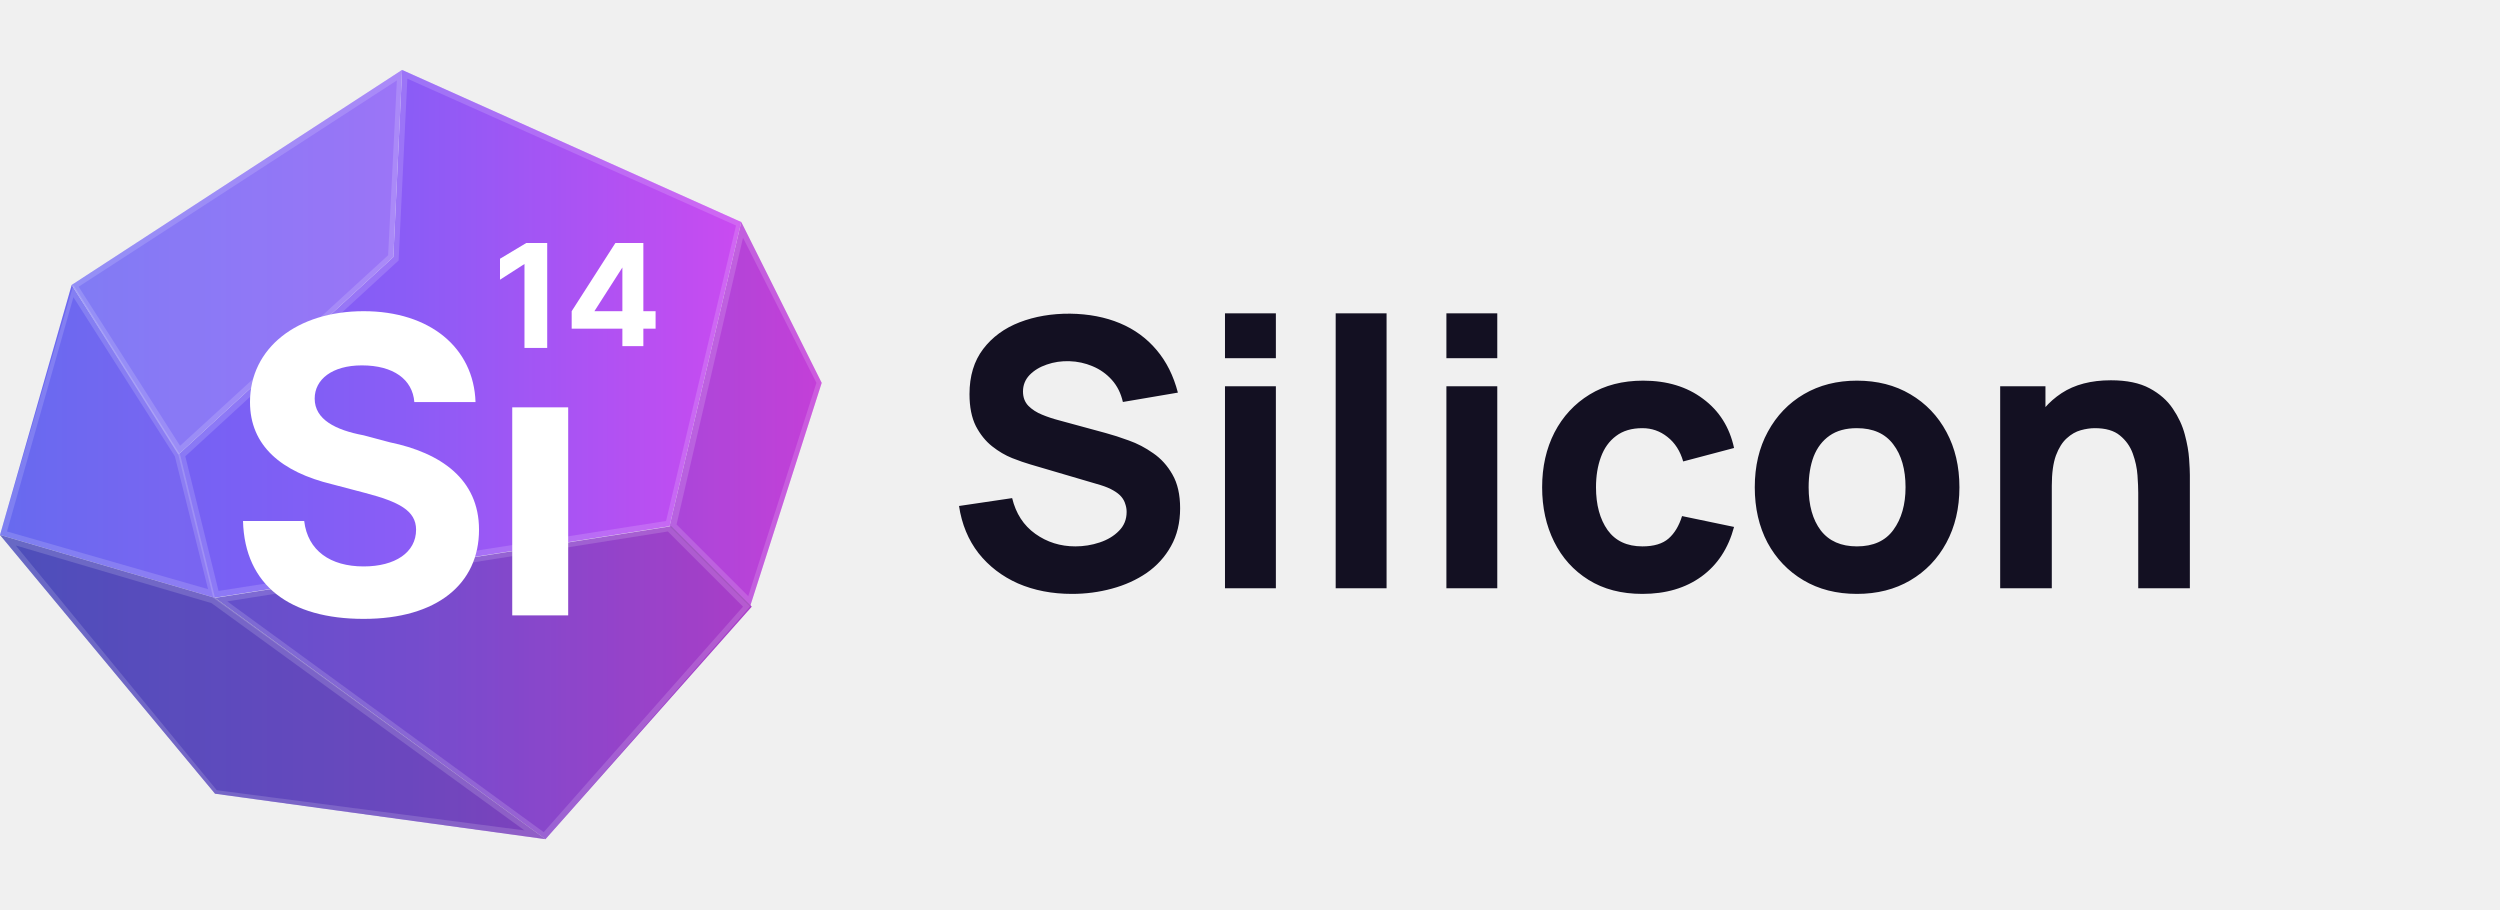
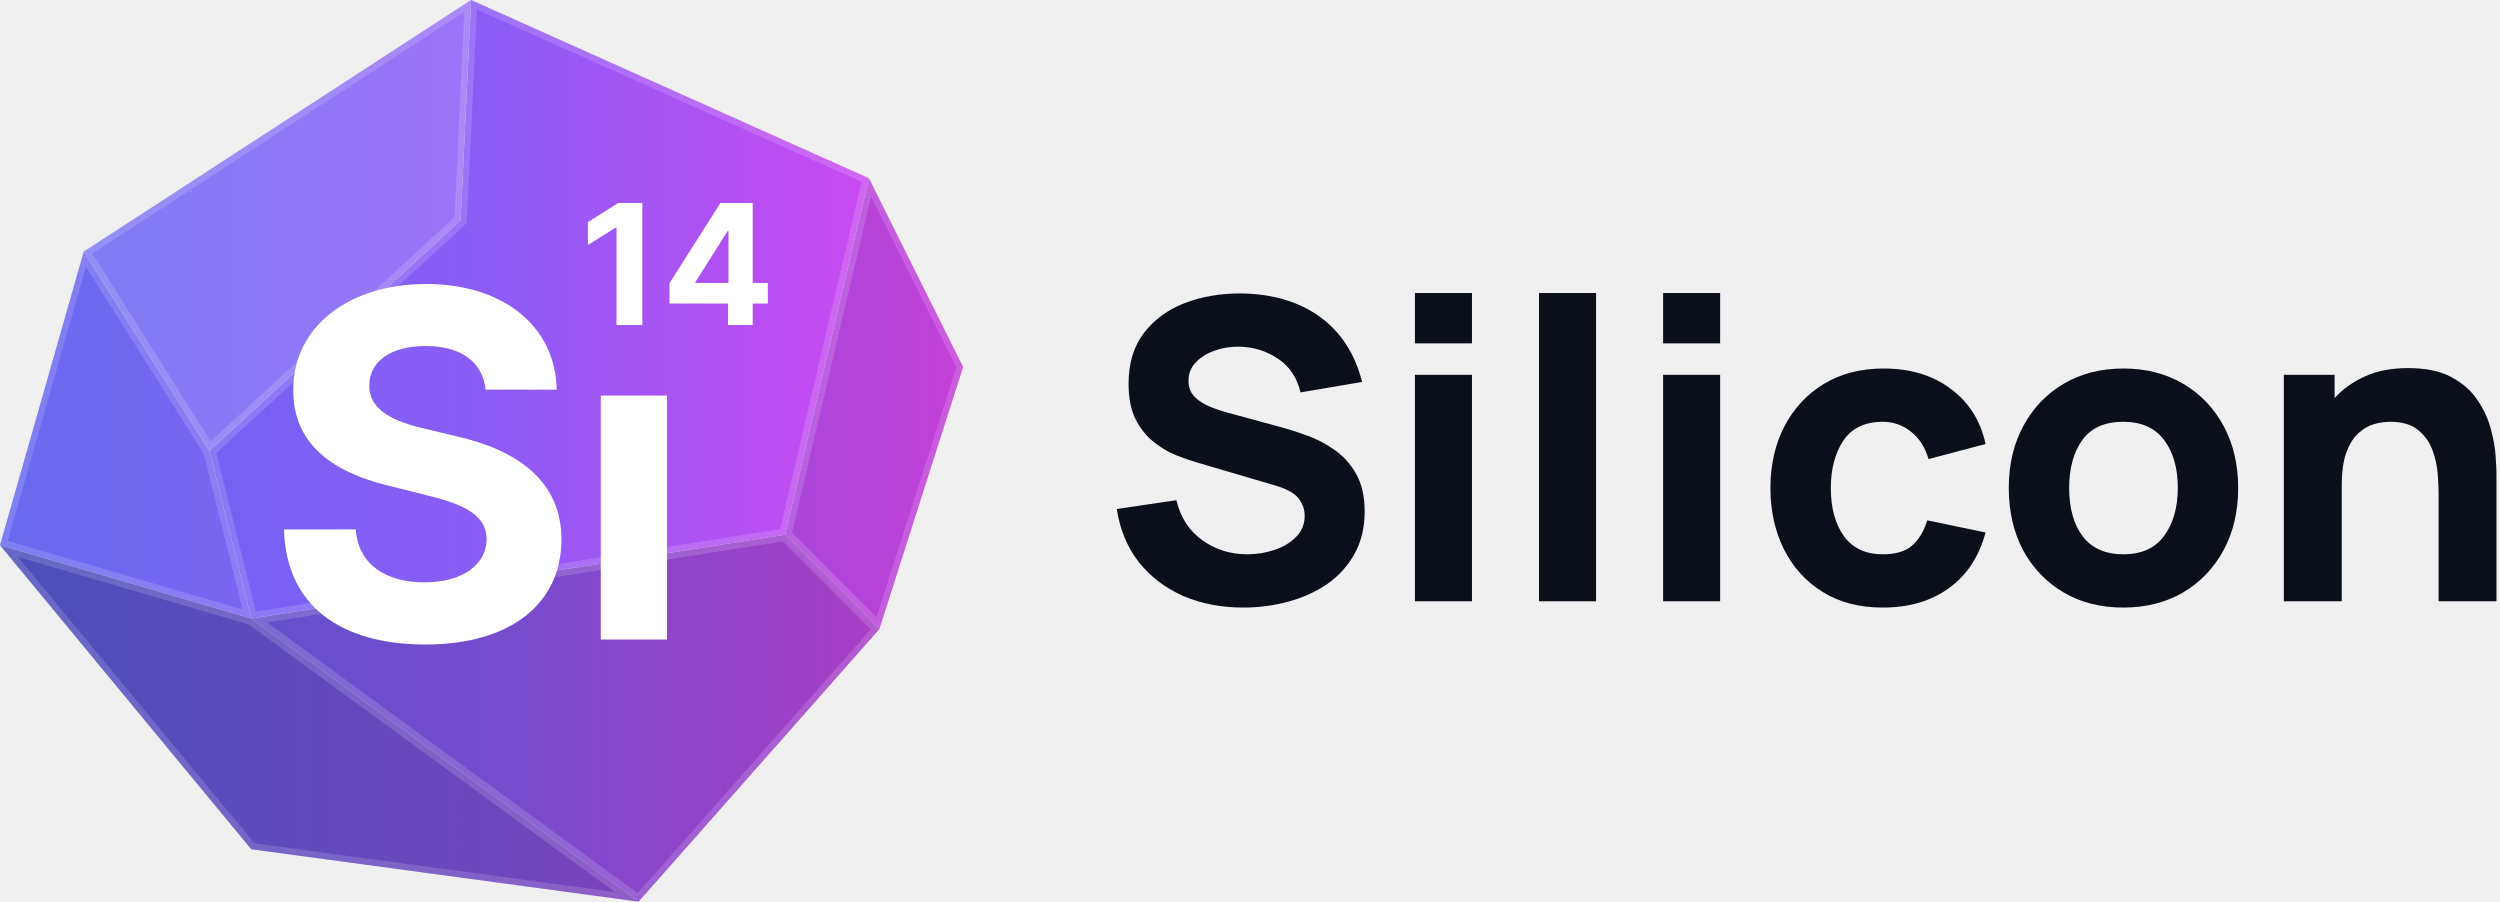
- <svg xmlns="http://www.w3.org/2000/svg" width="143" height="52" viewBox="0 0 143 52" fill="none">
-   <g clip-path="url(#clip0_20005128_15038)">
-     <g clip-path="url(#clip1_20005128_15038)">
-       <g clip-path="url(#clip2_20005128_15038)">
-         <path d="M10.2 26L4.1 16.3L23 4L22.5 14.7L10.2 26Z" fill="url(#paint0_linear_20005128_15038)" />
-         <path d="M22.5 14.7L23 4L42.4 12.7L38.3 30.1L12.2 34.2L10.2 26L22.5 14.7Z" fill="url(#paint1_linear_20005128_15038)" />
-         <path d="M31.2 48L12.3 34.2L38.4 30.1L43 34.7L31.2 48Z" fill="url(#paint2_linear_20005128_15038)" />
-         <path d="M38.3 30.1L42.9 34.7L47 21.9L42.4 12.7L38.3 30.1Z" fill="url(#paint3_linear_20005128_15038)" />
-         <path d="M12.3 34.2L31.2 48L12.3 45.4L0 30.6L12.3 34.2Z" fill="url(#paint4_linear_20005128_15038)" />
-         <path d="M4.1 16.3L0 30.6L12.3 34.2L10.3 26L4.1 16.3Z" fill="url(#paint5_linear_20005128_15038)" />
-         <path d="M31.2 48L12.3 34.2L38.4 30.1L43 34.7L31.2 48Z" fill="black" fill-opacity="0.17" />
-         <path d="M38.3 30.1L42.9 34.7L47 21.9L42.4 12.7L38.3 30.1Z" fill="black" fill-opacity="0.1" />
-         <path d="M12.3 34.2L31.2 48L12.3 45.4L0 30.6L12.3 34.2Z" fill="black" fill-opacity="0.23" />
-         <path d="M4.1 16.3L0 30.6L12.3 34.2L10.3 26L4.1 16.3Z" fill="#C0C0C0" fill-opacity="0.05" />
-         <path d="M10.2 26L4.1 16.3L23 4L22.5 14.7L10.2 26Z" fill="white" fill-opacity="0.15" />
-         <path fill-rule="evenodd" clip-rule="evenodd" d="M10.2 26L22.5 14.7L23 4L4.1 16.3L10.2 26ZM10.3 25.5L22.2 14.6L22.7 4.6L4.5 16.4L10.3 25.5Z" fill="white" fill-opacity="0.15" />
-         <path fill-rule="evenodd" clip-rule="evenodd" d="M22.8 14.9L10.6 26.1L12.5 33.8L38.1 29.8L42.1 12.9L23.3 4.5L22.8 14.9ZM22.5 14.7L10.2 26L12.2 34.2L38.3 30.1L42.4 12.7L23 4L22.5 14.7Z" fill="white" fill-opacity="0.15" />
-         <path fill-rule="evenodd" clip-rule="evenodd" d="M31.1 47.6L42.5 34.7L38.2 30.4L13 34.4L31.1 47.6ZM31.2 48L42.9 34.7L38.3 30.1L12.2 34.2L31.2 48Z" fill="white" fill-opacity="0.15" />
-         <path fill-rule="evenodd" clip-rule="evenodd" d="M42.9 34.7L47 21.9L42.4 12.7L38.3 30.1L42.9 34.7ZM38.7 30L42.8 34.1L46.7 21.9L42.5 13.6L38.7 30Z" fill="white" fill-opacity="0.15" />
-         <path fill-rule="evenodd" clip-rule="evenodd" d="M12.1 34.5L0.9 31.2L12.4 45.2L30 47.5L12.1 34.5ZM12.3 34.2L0 30.6L12.3 45.4L31.2 48L12.3 34.2Z" fill="white" fill-opacity="0.15" />
-         <path fill-rule="evenodd" clip-rule="evenodd" d="M0.4 30.4L11.9 33.7L10 26.1L4.2 17L0.4 30.4ZM0 30.6L12.3 34.2L10.3 26L4.2 16.3L0 30.6Z" fill="white" fill-opacity="0.15" />
-         <path d="M23.7 23H27.2C27.1 19.9 24.6 17.8 20.8 17.8C17 17.8 14.3 19.9 14.3 23C14.3 25.5 16.1 27 19 27.7L20.9 28.2C22.8 28.7 23.8 29.2 23.8 30.3C23.8 31.6 22.6 32.4 20.8 32.4C18.9 32.4 17.6 31.5 17.4 29.8H13.9C14 33.5 16.6 35.4 20.8 35.4C25 35.4 27.4 33.4 27.4 30.3C27.4 27.4 25.2 25.9 22.3 25.3L20.8 24.9C19.2 24.6 18 24 18 22.8C18 21.7 19 20.9 20.7 20.9C22.5 20.9 23.6 21.7 23.7 23Z" fill="white" />
-         <path d="M32.5 23.3H29.3V35.2H32.5V23.3Z" fill="white" />
-         <path d="M31.3 13.9H30.1L28.6 14.8V16L30 15.1V19.9H31.3V13.9Z" fill="white" />
-         <path d="M32.7 18.8H35.6V19.8H36.8V18.8H37.5V17.8H36.8V13.9H35.2L32.7 17.8V18.8ZM35.6 17.8H34L35.6 15.3V17.8Z" fill="white" />
-       </g>
-     </g>
-   </g>
-   <path d="M61.319 33.971C60.178 33.971 59.147 33.771 58.227 33.372C57.313 32.965 56.561 32.387 55.969 31.638C55.384 30.882 55.013 29.983 54.856 28.942L57.895 28.492C58.109 29.377 58.551 30.058 59.222 30.536C59.892 31.014 60.655 31.253 61.511 31.253C61.989 31.253 62.453 31.178 62.902 31.028C63.352 30.879 63.719 30.657 64.004 30.365C64.297 30.073 64.443 29.712 64.443 29.284C64.443 29.127 64.418 28.978 64.368 28.835C64.326 28.685 64.251 28.546 64.144 28.418C64.037 28.289 63.883 28.168 63.684 28.054C63.491 27.94 63.245 27.836 62.945 27.744L58.943 26.567C58.644 26.481 58.294 26.36 57.895 26.203C57.502 26.046 57.121 25.821 56.75 25.529C56.379 25.236 56.069 24.851 55.819 24.373C55.577 23.888 55.455 23.278 55.455 22.543C55.455 21.509 55.716 20.649 56.236 19.965C56.757 19.28 57.453 18.77 58.323 18.434C59.193 18.099 60.156 17.935 61.212 17.942C62.275 17.957 63.223 18.139 64.058 18.488C64.893 18.837 65.592 19.348 66.155 20.018C66.719 20.681 67.125 21.495 67.375 22.458L64.229 22.993C64.115 22.493 63.905 22.073 63.598 21.73C63.291 21.388 62.924 21.127 62.496 20.949C62.075 20.771 61.633 20.674 61.169 20.66C60.712 20.646 60.281 20.71 59.874 20.853C59.475 20.988 59.147 21.188 58.89 21.452C58.64 21.716 58.515 22.03 58.515 22.393C58.515 22.729 58.619 23.003 58.826 23.217C59.033 23.424 59.293 23.592 59.607 23.72C59.921 23.849 60.242 23.956 60.57 24.041L63.245 24.769C63.644 24.876 64.087 25.019 64.572 25.197C65.057 25.368 65.52 25.611 65.963 25.924C66.412 26.231 66.779 26.638 67.065 27.144C67.357 27.651 67.503 28.293 67.503 29.07C67.503 29.898 67.329 30.622 66.979 31.242C66.637 31.856 66.173 32.366 65.588 32.773C65.003 33.172 64.34 33.472 63.598 33.671C62.863 33.871 62.103 33.971 61.319 33.971ZM70.069 20.489V17.921H72.98V20.489H70.069ZM70.069 33.65V22.094H72.98V33.65H70.069ZM76.401 33.65V17.921H79.312V33.65H76.401ZM82.734 20.489V17.921H85.644V20.489H82.734ZM82.734 33.65V22.094H85.644V33.65H82.734ZM93.945 33.971C92.747 33.971 91.719 33.703 90.864 33.168C90.007 32.633 89.351 31.906 88.895 30.986C88.438 30.065 88.21 29.027 88.21 27.872C88.21 26.702 88.445 25.657 88.916 24.737C89.394 23.817 90.065 23.093 90.928 22.565C91.791 22.037 92.811 21.773 93.988 21.773C95.35 21.773 96.492 22.119 97.412 22.811C98.339 23.496 98.931 24.434 99.188 25.625L96.278 26.395C96.106 25.796 95.807 25.329 95.379 24.994C94.958 24.658 94.48 24.491 93.945 24.491C93.332 24.491 92.829 24.64 92.436 24.94C92.044 25.233 91.755 25.636 91.57 26.149C91.384 26.656 91.291 27.23 91.291 27.872C91.291 28.878 91.513 29.695 91.955 30.322C92.404 30.943 93.068 31.253 93.945 31.253C94.601 31.253 95.101 31.103 95.443 30.804C95.785 30.504 96.042 30.076 96.213 29.52L99.188 30.14C98.86 31.367 98.239 32.312 97.326 32.976C96.413 33.639 95.286 33.971 93.945 33.971ZM106.215 33.971C105.052 33.971 104.032 33.711 103.155 33.19C102.277 32.669 101.593 31.952 101.1 31.039C100.615 30.119 100.373 29.063 100.373 27.872C100.373 26.666 100.622 25.607 101.122 24.694C101.621 23.774 102.309 23.057 103.187 22.543C104.064 22.03 105.074 21.773 106.215 21.773C107.378 21.773 108.398 22.033 109.275 22.554C110.16 23.075 110.848 23.795 111.34 24.715C111.832 25.628 112.079 26.681 112.079 27.872C112.079 29.07 111.829 30.13 111.33 31.05C110.837 31.963 110.149 32.68 109.264 33.2C108.387 33.714 107.371 33.971 106.215 33.971ZM106.215 31.253C107.149 31.253 107.845 30.939 108.301 30.311C108.765 29.677 108.997 28.863 108.997 27.872C108.997 26.845 108.762 26.024 108.291 25.411C107.827 24.797 107.135 24.491 106.215 24.491C105.58 24.491 105.059 24.633 104.653 24.919C104.246 25.204 103.943 25.6 103.743 26.106C103.551 26.613 103.454 27.201 103.454 27.872C103.454 28.906 103.686 29.73 104.15 30.344C104.621 30.95 105.309 31.253 106.215 31.253ZM122.307 33.65V28.193C122.307 27.929 122.293 27.594 122.264 27.187C122.235 26.773 122.146 26.36 121.996 25.946C121.847 25.532 121.601 25.186 121.258 24.908C120.923 24.63 120.445 24.491 119.824 24.491C119.575 24.491 119.307 24.53 119.022 24.608C118.737 24.687 118.469 24.84 118.219 25.069C117.97 25.29 117.763 25.618 117.599 26.053C117.442 26.488 117.363 27.066 117.363 27.786L115.694 26.994C115.694 26.081 115.88 25.225 116.251 24.427C116.622 23.628 117.178 22.982 117.92 22.49C118.669 21.998 119.61 21.752 120.745 21.752C121.651 21.752 122.389 21.905 122.959 22.212C123.53 22.518 123.972 22.907 124.286 23.378C124.607 23.849 124.836 24.341 124.971 24.855C125.107 25.361 125.189 25.825 125.217 26.245C125.246 26.666 125.26 26.973 125.26 27.166V33.65H122.307ZM114.41 33.65V22.094H117V25.924H117.363V33.65H114.41Z" fill="#131022" />
+ <svg xmlns="http://www.w3.org/2000/svg" width="122" height="44" viewBox="0 0 122 44" fill="none">
+   <path d="M60.681 29.649C61.431 29.649 62.157 29.553 62.86 29.362C63.569 29.171 64.204 28.885 64.763 28.503C65.323 28.114 65.766 27.626 66.094 27.039C66.428 26.446 66.595 25.753 66.595 24.962C66.595 24.219 66.455 23.605 66.175 23.12C65.903 22.636 65.551 22.247 65.121 21.954C64.698 21.654 64.255 21.422 63.791 21.258C63.327 21.087 62.904 20.951 62.522 20.849L59.964 20.153C59.65 20.071 59.343 19.969 59.043 19.846C58.743 19.723 58.494 19.563 58.296 19.365C58.098 19.16 57.999 18.898 57.999 18.577C57.999 18.229 58.119 17.929 58.358 17.677C58.603 17.424 58.917 17.233 59.299 17.104C59.688 16.967 60.101 16.906 60.537 16.919C61.206 16.94 61.82 17.138 62.379 17.513C62.938 17.888 63.3 18.434 63.464 19.15L66.472 18.638C66.117 17.254 65.428 16.193 64.405 15.456C63.382 14.719 62.106 14.341 60.578 14.32C59.569 14.313 58.648 14.47 57.815 14.791C56.983 15.112 56.318 15.599 55.82 16.254C55.322 16.909 55.073 17.731 55.073 18.72C55.073 19.423 55.189 20.006 55.421 20.47C55.66 20.927 55.956 21.296 56.311 21.575C56.666 21.855 57.031 22.07 57.406 22.22C57.788 22.37 58.122 22.486 58.409 22.568L62.236 23.693C62.809 23.864 63.191 24.079 63.382 24.338C63.573 24.59 63.668 24.867 63.668 25.167C63.668 25.576 63.529 25.921 63.249 26.2C62.976 26.48 62.625 26.691 62.195 26.835C61.765 26.978 61.322 27.05 60.865 27.05C60.046 27.05 59.316 26.821 58.675 26.364C58.034 25.907 57.611 25.256 57.406 24.41L54.5 24.839C54.65 25.835 55.005 26.695 55.564 27.418C56.13 28.134 56.85 28.687 57.723 29.076C58.603 29.458 59.589 29.649 60.681 29.649Z" fill="#0B0F19" />
+   <path d="M69.049 16.756H71.832V14.3H69.049V16.756ZM69.049 29.342H71.832V18.291H69.049V29.342Z" fill="#0B0F19" />
+   <path d="M75.104 29.342H77.888V14.3H75.104V29.342Z" fill="#0B0F19" />
+   <path d="M81.16 16.756H83.943V14.3H81.16V16.756ZM81.16 29.342H83.943V18.291H81.16V29.342Z" fill="#0B0F19" />
+   <path d="M91.881 29.649C93.164 29.649 94.242 29.331 95.115 28.697C95.988 28.063 96.582 27.159 96.895 25.985L94.051 25.392C93.887 25.924 93.641 26.333 93.314 26.62C92.987 26.906 92.509 27.05 91.881 27.05C91.042 27.05 90.408 26.753 89.978 26.159C89.555 25.559 89.344 24.778 89.344 23.816C89.344 22.895 89.545 22.128 89.948 21.514C90.357 20.893 91.001 20.583 91.881 20.583C92.393 20.583 92.85 20.743 93.253 21.064C93.662 21.384 93.948 21.831 94.112 22.404L96.895 21.667C96.65 20.528 96.084 19.631 95.197 18.976C94.317 18.314 93.225 17.983 91.922 17.983C90.797 17.983 89.821 18.236 88.996 18.741C88.17 19.245 87.529 19.938 87.072 20.818C86.622 21.698 86.397 22.697 86.397 23.816C86.397 24.921 86.615 25.914 87.052 26.794C87.488 27.674 88.116 28.37 88.934 28.881C89.753 29.393 90.735 29.649 91.881 29.649Z" fill="#0B0F19" />
+   <path d="M103.615 29.649C104.72 29.649 105.693 29.403 106.532 28.912C107.377 28.414 108.036 27.728 108.506 26.855C108.984 25.975 109.223 24.962 109.223 23.816C109.223 22.677 108.987 21.671 108.517 20.797C108.046 19.918 107.388 19.229 106.542 18.73C105.703 18.233 104.727 17.983 103.615 17.983C102.524 17.983 101.559 18.229 100.719 18.72C99.88 19.211 99.222 19.897 98.745 20.777C98.267 21.65 98.028 22.663 98.028 23.816C98.028 24.955 98.26 25.965 98.724 26.845C99.195 27.718 99.85 28.404 100.689 28.902C101.528 29.4 102.503 29.649 103.615 29.649ZM103.615 27.05C102.749 27.05 102.091 26.76 101.64 26.18C101.197 25.593 100.975 24.805 100.975 23.816C100.975 22.854 101.187 22.076 101.61 21.483C102.039 20.883 102.708 20.583 103.615 20.583C104.495 20.583 105.157 20.876 105.6 21.463C106.051 22.049 106.276 22.834 106.276 23.816C106.276 24.764 106.054 25.542 105.611 26.149C105.174 26.749 104.509 27.05 103.615 27.05Z" fill="#0B0F19" />
+   <path d="M111.452 29.342H114.277V23.734C114.277 23.045 114.352 22.493 114.502 22.076C114.659 21.66 114.856 21.347 115.095 21.135C115.334 20.917 115.59 20.77 115.863 20.695C116.136 20.62 116.391 20.583 116.63 20.583C117.224 20.583 117.681 20.716 118.001 20.982C118.329 21.248 118.564 21.579 118.707 21.974C118.851 22.37 118.936 22.765 118.963 23.161C118.99 23.55 119.004 23.871 119.004 24.123V29.342H121.828V23.141C121.828 22.956 121.815 22.663 121.787 22.261C121.76 21.858 121.682 21.415 121.552 20.93C121.422 20.439 121.204 19.969 120.897 19.518C120.597 19.068 120.174 18.696 119.628 18.403C119.083 18.11 118.376 17.963 117.51 17.963C116.712 17.963 116.016 18.096 115.423 18.362C114.829 18.628 114.331 18.983 113.929 19.426V18.291H111.452V29.342Z" fill="#0B0F19" />
+   <path d="M10.217 22L4.087 12.279L22.989 0L22.478 10.744L10.217 22Z" fill="url(#paint0_linear_4632_11308)" />
+   <path d="M22.478 10.744L22.989 0L42.402 8.698L38.315 26.093L12.261 30.186L10.217 22L22.478 10.744Z" fill="url(#paint1_linear_4632_11308)" />
+   <path d="M31.163 44L12.261 30.186L38.315 26.093L42.913 30.698L31.163 44Z" fill="url(#paint2_linear_4632_11308)" />
+   <path d="M38.315 26.093L42.913 30.698L47 17.907L42.402 8.698L38.315 26.093Z" fill="url(#paint3_linear_4632_11308)" />
+   <path d="M12.261 30.186L31.163 44L12.261 41.442L0 26.605L12.261 30.186Z" fill="url(#paint4_linear_4632_11308)" />
+   <path d="M4.087 12.279L0 26.605L12.261 30.186L10.217 22L4.087 12.279Z" fill="url(#paint5_linear_4632_11308)" />
+   <path d="M31.164 44L12.262 30.186L38.316 26.093L42.914 30.697L31.164 44Z" fill="black" fill-opacity="0.17" />
+   <path d="M38.315 26.093L42.912 30.698L46.999 17.907L42.401 8.698L38.315 26.093Z" fill="black" fill-opacity="0.1" />
+   <path d="M12.261 30.186L31.163 44L12.261 41.442L0 26.605L12.261 30.186Z" fill="black" fill-opacity="0.23" />
+   <path d="M4.087 12.279L0 26.605L12.261 30.186L10.217 22L4.087 12.279Z" fill="#C0C0C0" fill-opacity="0.05" />
+   <path d="M10.217 22L4.087 12.279L22.989 0L22.478 10.744L10.217 22Z" fill="white" fill-opacity="0.15" />
+   <path fill-rule="evenodd" clip-rule="evenodd" d="M10.217 22L22.478 10.744L22.989 0L4.087 12.279L10.217 22ZM10.281 21.526L22.178 10.603L22.654 0.583L4.508 12.372L10.281 21.526Z" fill="white" fill-opacity="0.15" />
+   <path fill-rule="evenodd" clip-rule="evenodd" d="M22.778 10.885L10.559 22.103L12.49 29.839L38.064 25.822L42.046 8.874L23.274 0.464L22.778 10.885ZM22.478 10.744L10.217 22L12.261 30.186L38.315 26.093L42.402 8.698L22.989 0L22.478 10.744Z" fill="white" fill-opacity="0.15" />
+   <path fill-rule="evenodd" clip-rule="evenodd" d="M31.118 43.587L42.492 30.71L38.209 26.421L13.039 30.375L31.118 43.587ZM31.163 44L42.913 30.698L38.315 26.093L12.261 30.186L31.163 44Z" fill="white" fill-opacity="0.15" />
+   <path fill-rule="evenodd" clip-rule="evenodd" d="M42.913 30.698L47 17.907L42.402 8.698L38.315 26.093L42.913 30.698ZM38.653 25.997L42.774 30.125L46.67 17.933L42.507 9.593L38.653 25.997Z" fill="white" fill-opacity="0.15" />
+   <path fill-rule="evenodd" clip-rule="evenodd" d="M12.123 30.466L0.873 27.179L12.421 41.154L30.005 43.533L12.123 30.466ZM12.261 30.186L0 26.605L12.261 41.442L31.163 44L12.261 30.186Z" fill="white" fill-opacity="0.15" />
+   <path fill-rule="evenodd" clip-rule="evenodd" d="M0.378 26.395L11.834 29.742L9.932 22.122L4.194 13.023L0.378 26.395ZM0 26.605L12.261 30.186L10.217 22L4.087 12.279L0 26.605Z" fill="white" fill-opacity="0.15" />
+   <path d="M23.697 19.016H27.166C27.115 15.965 24.608 13.859 20.797 13.859C17.045 13.859 14.295 15.932 14.312 19.041C14.303 21.565 16.084 23.011 18.975 23.704L20.839 24.172C22.703 24.624 23.739 25.159 23.747 26.312C23.739 27.566 22.552 28.418 20.713 28.418C18.833 28.418 17.479 27.549 17.362 25.836H13.86C13.952 29.538 16.602 31.452 20.755 31.452C24.934 31.452 27.391 29.454 27.4 26.32C27.391 23.47 25.243 21.958 22.268 21.289L20.73 20.921C19.243 20.579 17.997 20.027 18.022 18.799C18.022 17.695 19 16.885 20.772 16.885C22.502 16.885 23.564 17.67 23.697 19.016Z" fill="white" />
+   <path d="M32.551 19.303H29.318V31.209H32.551V19.303Z" fill="white" />
+   <path d="M31.346 9.907H30.163L28.689 10.84V11.957L30.052 11.102H30.087V15.861H31.346V9.907Z" fill="white" />
+   <path d="M32.671 14.814H35.528V15.861H36.732V14.814H37.47V13.806H36.732V9.907H35.156L32.671 13.823V14.814ZM35.551 13.806H33.938V13.759L35.505 11.279H35.551V13.806Z" fill="white" />
  <defs>
-     <linearGradient id="paint0_linear_20005128_15038" x1="-2.43962e-05" y1="15" x2="47" y2="15" gradientUnits="userSpaceOnUse">
+     <linearGradient id="paint0_linear_4632_11308" x1="0" y1="22.105" x2="47" y2="22.105" gradientUnits="userSpaceOnUse">
      <stop stop-color="#6366F1" />
      <stop offset="0.5" stop-color="#8B5CF6" />
      <stop offset="1" stop-color="#D946EF" />
    </linearGradient>
-     <linearGradient id="paint1_linear_20005128_15038" x1="-4.86304e-05" y1="19.1" x2="47" y2="19.1" gradientUnits="userSpaceOnUse">
+     <linearGradient id="paint1_linear_4632_11308" x1="0" y1="22.105" x2="47" y2="22.105" gradientUnits="userSpaceOnUse">
      <stop stop-color="#6366F1" />
      <stop offset="0.5" stop-color="#8B5CF6" />
      <stop offset="1" stop-color="#D946EF" />
    </linearGradient>
-     <linearGradient id="paint2_linear_20005128_15038" x1="4.91977e-05" y1="39.05" x2="47" y2="39.05" gradientUnits="userSpaceOnUse">
+     <linearGradient id="paint2_linear_4632_11308" x1="0" y1="22.105" x2="47" y2="22.105" gradientUnits="userSpaceOnUse">
      <stop stop-color="#6366F1" />
      <stop offset="0.5" stop-color="#8B5CF6" />
      <stop offset="1" stop-color="#D946EF" />
    </linearGradient>
-     <linearGradient id="paint3_linear_20005128_15038" x1="4.58639e-05" y1="23.7" x2="47" y2="23.7" gradientUnits="userSpaceOnUse">
+     <linearGradient id="paint3_linear_4632_11308" x1="0" y1="22.105" x2="47" y2="22.105" gradientUnits="userSpaceOnUse">
      <stop stop-color="#6366F1" />
      <stop offset="0.5" stop-color="#8B5CF6" />
      <stop offset="1" stop-color="#D946EF" />
    </linearGradient>
-     <linearGradient id="paint4_linear_20005128_15038" x1="0" y1="39.3" x2="47" y2="39.3" gradientUnits="userSpaceOnUse">
+     <linearGradient id="paint4_linear_4632_11308" x1="0" y1="22.105" x2="47" y2="22.105" gradientUnits="userSpaceOnUse">
      <stop stop-color="#6366F1" />
      <stop offset="0.5" stop-color="#8B5CF6" />
      <stop offset="1" stop-color="#D946EF" />
    </linearGradient>
-     <linearGradient id="paint5_linear_20005128_15038" x1="0" y1="25.25" x2="47" y2="25.25" gradientUnits="userSpaceOnUse">
+     <linearGradient id="paint5_linear_4632_11308" x1="0" y1="22.105" x2="47" y2="22.105" gradientUnits="userSpaceOnUse">
      <stop stop-color="#6366F1" />
      <stop offset="0.5" stop-color="#8B5CF6" />
      <stop offset="1" stop-color="#D946EF" />
    </linearGradient>
-     <clipPath id="clip0_20005128_15038">
-       <rect width="47" height="44" fill="white" transform="translate(0 4)" />
-     </clipPath>
-     <clipPath id="clip1_20005128_15038">
-       <rect width="47" height="44" fill="white" transform="translate(0 4)" />
-     </clipPath>
-     <clipPath id="clip2_20005128_15038">
-       <rect width="47" height="44" fill="white" transform="translate(0 4)" />
-     </clipPath>
  </defs>
</svg>
